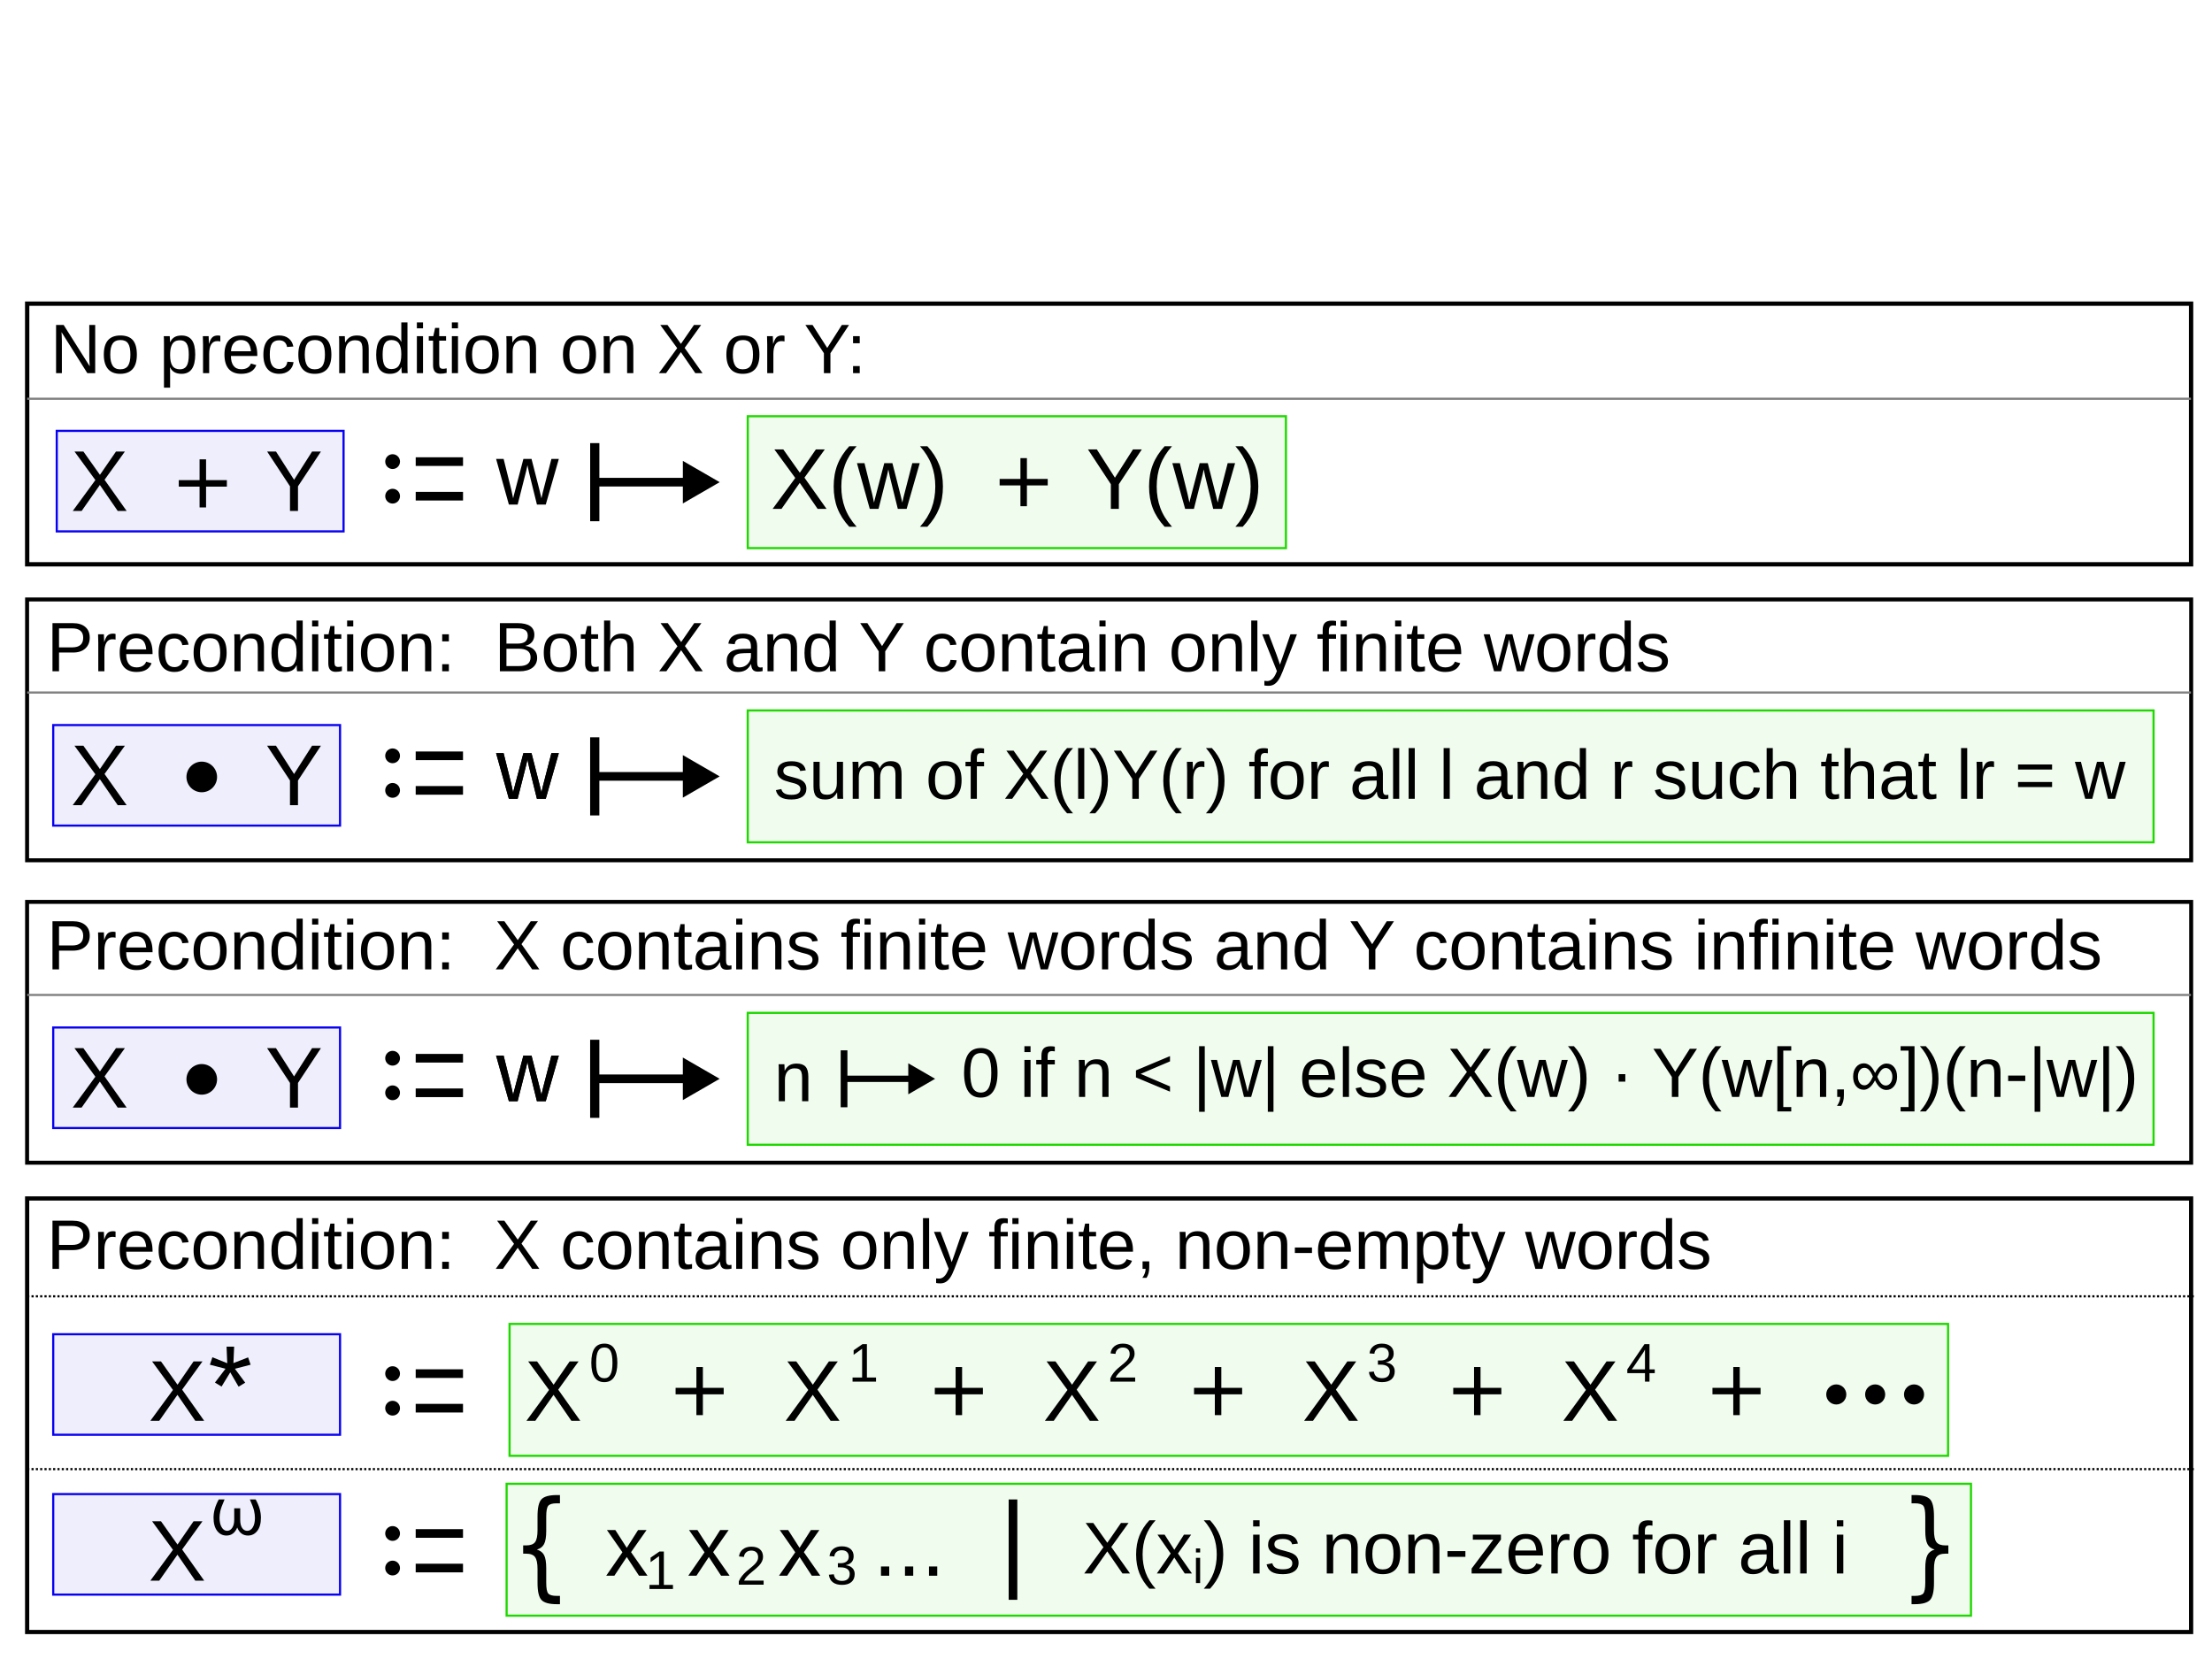
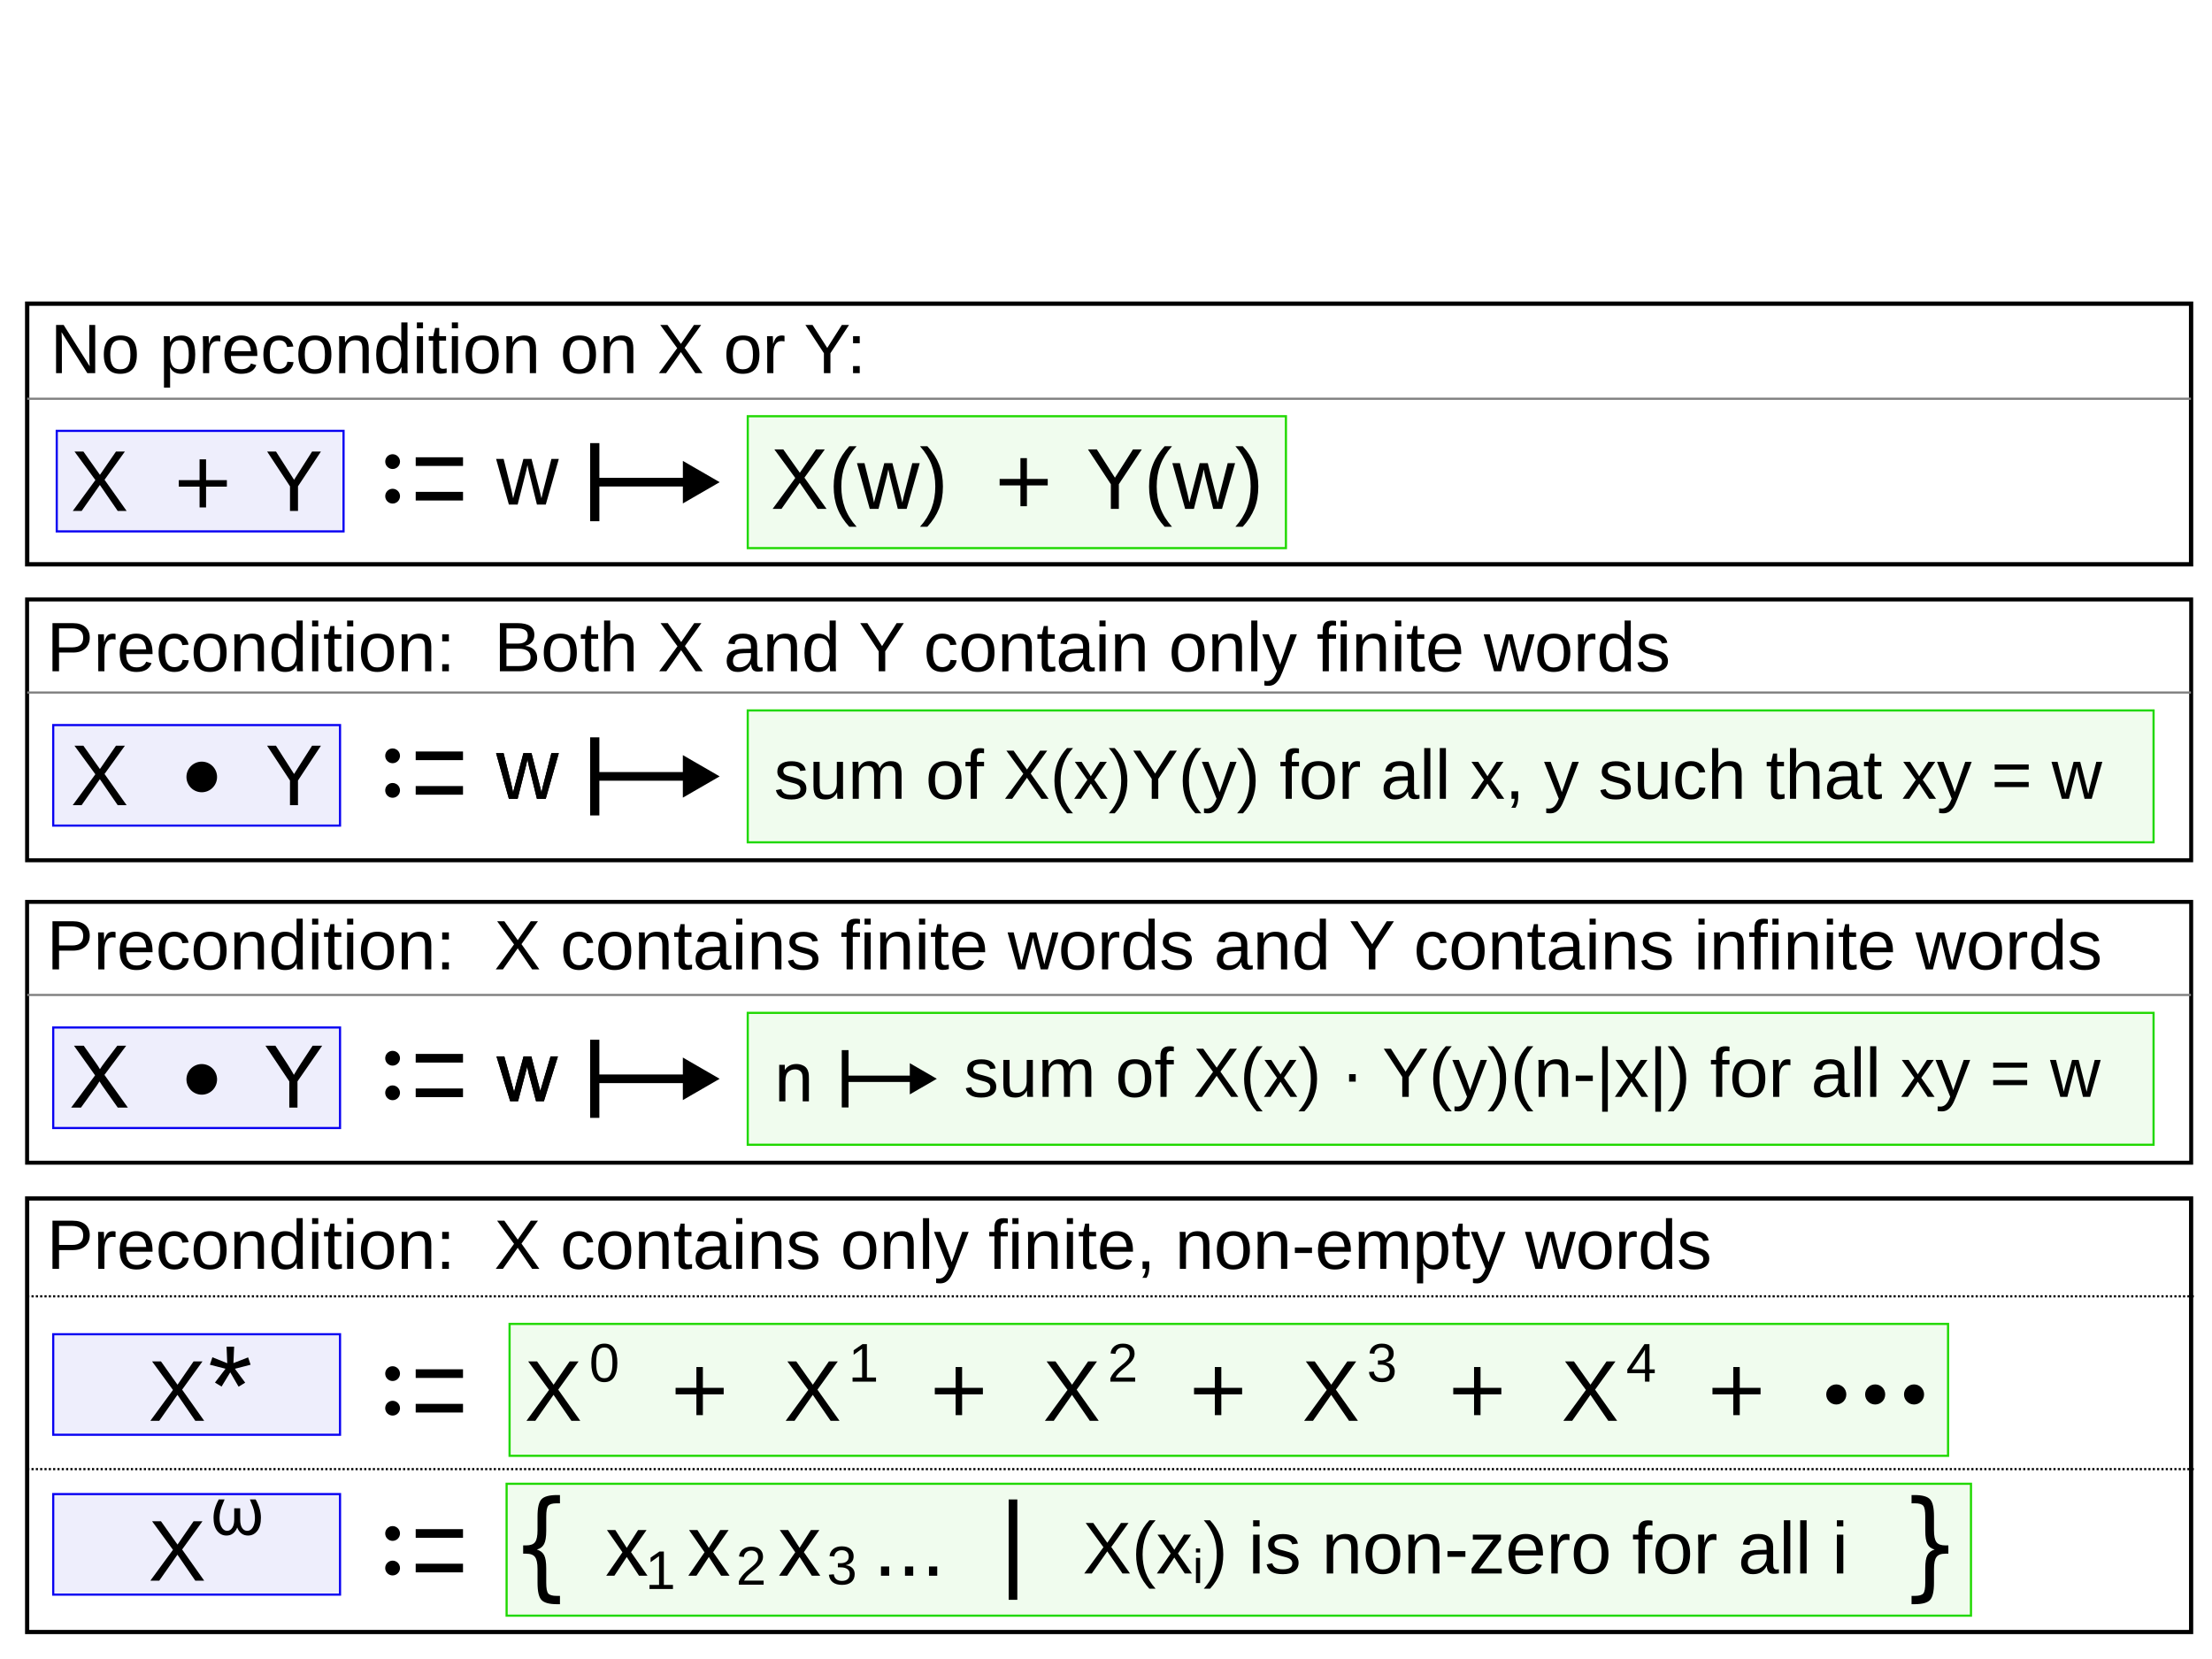
<svg xmlns="http://www.w3.org/2000/svg" height="768" width="1024" id="svg2" version="1.1">
  <defs id="defs26765">
    <marker orient="auto" refY="0" refX="0" id="StopL" style="overflow:visible">
      <path id="path6008" d="M 0,5.65 0,-5.65" style="fill:none;stroke:#000000;stroke-width:1pt" transform="scale(0.8,0.8)" />
    </marker>
    <marker orient="auto" refY="0" refX="0" id="TriangleOutM" style="overflow:visible">
      <path id="path5984" d="m 5.77,0 -8.65,5 0,-10 8.65,5 z" style="fill-rule:evenodd;stroke:#000000;stroke-width:1pt;marker-start:none" transform="scale(0.4,0.4)" />
    </marker>
  </defs>
  <text xml:space="preserve" style="font-size:32.4px;font-style:normal;font-variant:normal;font-weight:normal;font-stretch:normal;text-align:start;line-height:125%;letter-spacing:0px;word-spacing:0px;writing-mode:lr-tb;text-anchor:start;fill:#000000;fill-opacity:1;stroke:none;font-family:Arial;-inkscape-font-specification:Arial" x="23.302" y="172.741" id="diverging_rational_operations_precondition_1">
    <tspan x="23.302" y="172.741" id="tspan6204">No precondition on X or Y:</tspan>
  </text>
  <g id="diverging_rational_operations_definition_4">
    <rect style="fill:#1fd800;fill-opacity:0.067;stroke:#1fd800;stroke-opacity:1" id="rect4704" width="665.923" height="61.056" x="235.894" y="612.881" />
    <rect y="617.656" x="24.638" height="46.538" width="132.77" id="rect4698" style="fill:#0001d8;fill-opacity:0.067;stroke:#0800f2;stroke-opacity:1" />
    <path transform="translate(-66,310)" d="m 251.169,325.889 a 3.422,3.422 0 1 1 -6.844,0 3.422,3.422 0 1 1 6.844,0 z" id="path4456" style="fill:#000000;fill-opacity:1;stroke:none" />
    <path style="fill:#000000;fill-opacity:1;stroke:none" id="path4458" d="m 251.169,325.889 a 3.422,3.422 0 1 1 -6.844,0 3.422,3.422 0 1 1 6.844,0 z" transform="translate(-66,326)" />
    <g id="g4460" transform="translate(6,344)">
      <path style="fill:none;stroke:#000000;stroke-width:4;stroke-linecap:butt;stroke-linejoin:miter;stroke-miterlimit:4;stroke-opacity:1;stroke-dasharray:none" d="m 186.438,291.889 21.9,0" id="path4462" />
      <path id="path4464" d="m 186.438,307.889 21.9,0" style="fill:none;stroke:#000000;stroke-width:4;stroke-linecap:butt;stroke-linejoin:miter;stroke-miterlimit:4;stroke-opacity:1;stroke-dasharray:none" />
    </g>
    <text id="text4452" y="657.746" x="68.693" style="font-size:40px;font-style:normal;font-variant:normal;font-weight:normal;font-stretch:normal;text-align:start;line-height:125%;letter-spacing:0px;word-spacing:0px;writing-mode:lr-tb;text-anchor:start;fill:#000000;fill-opacity:1;stroke:none;font-family:Arial;-inkscape-font-specification:Arial" xml:space="preserve">
      <tspan y="657.746" x="68.693" id="tspan4454">X</tspan>
    </text>
    <text id="text4546" y="659.686" x="96.325" style="font-size:52.708px;font-style:normal;font-variant:normal;font-weight:normal;font-stretch:normal;text-align:start;line-height:125%;letter-spacing:0px;word-spacing:0px;writing-mode:lr-tb;text-anchor:start;fill:#000000;fill-opacity:1;stroke:none;font-family:Arial;-inkscape-font-specification:Arial" xml:space="preserve">
      <tspan y="659.686" x="96.325" id="tspan4548">*</tspan>
    </text>
    <text xml:space="preserve" style="font-size:40px;font-style:normal;font-variant:normal;font-weight:normal;font-stretch:normal;text-align:start;line-height:125%;letter-spacing:0px;word-spacing:0px;writing-mode:lr-tb;text-anchor:start;fill:#000000;fill-opacity:1;stroke:none;font-family:Arial;-inkscape-font-specification:Arial" x="242.797" y="657.746" id="text4560">
      <tspan id="tspan4562" x="242.797" y="657.746">X</tspan>
    </text>
    <text xml:space="preserve" style="font-size:25.21px;font-style:normal;font-variant:normal;font-weight:normal;font-stretch:normal;text-align:start;line-height:125%;letter-spacing:0px;word-spacing:0px;writing-mode:lr-tb;text-anchor:start;fill:#000000;fill-opacity:1;stroke:none;font-family:Arial;-inkscape-font-specification:Arial" x="272.752" y="639.596" id="text4580">
      <tspan id="tspan4582" x="272.752" y="639.596">0</tspan>
    </text>
    <text id="text4584" y="657.746" x="362.797" style="font-size:40px;font-style:normal;font-variant:normal;font-weight:normal;font-stretch:normal;text-align:start;line-height:125%;letter-spacing:0px;word-spacing:0px;writing-mode:lr-tb;text-anchor:start;fill:#000000;fill-opacity:1;stroke:none;font-family:Arial;-inkscape-font-specification:Arial" xml:space="preserve">
      <tspan y="657.746" x="362.797" id="tspan4586">X</tspan>
    </text>
    <text id="text4588" y="639.596" x="392.752" style="font-size:25.21px;font-style:normal;font-variant:normal;font-weight:normal;font-stretch:normal;text-align:start;line-height:125%;letter-spacing:0px;word-spacing:0px;writing-mode:lr-tb;text-anchor:start;fill:#000000;fill-opacity:1;stroke:none;font-family:Arial;-inkscape-font-specification:Arial" xml:space="preserve">
      <tspan y="639.596" x="392.752" id="tspan4590">1</tspan>
    </text>
    <text xml:space="preserve" style="font-size:40px;font-style:normal;font-variant:normal;font-weight:normal;font-stretch:normal;text-align:start;line-height:125%;letter-spacing:0px;word-spacing:0px;writing-mode:lr-tb;text-anchor:start;fill:#000000;fill-opacity:1;stroke:none;font-family:Arial;-inkscape-font-specification:Arial" x="482.797" y="657.746" id="text4592">
      <tspan id="tspan4594" x="482.797" y="657.746">X</tspan>
    </text>
    <text xml:space="preserve" style="font-size:25.21px;font-style:normal;font-variant:normal;font-weight:normal;font-stretch:normal;text-align:start;line-height:125%;letter-spacing:0px;word-spacing:0px;writing-mode:lr-tb;text-anchor:start;fill:#000000;fill-opacity:1;stroke:none;font-family:Arial;-inkscape-font-specification:Arial" x="512.752" y="639.596" id="text4596">
      <tspan id="tspan4598" x="512.752" y="639.596">2</tspan>
    </text>
    <text id="text4600" y="657.746" x="602.797" style="font-size:40px;font-style:normal;font-variant:normal;font-weight:normal;font-stretch:normal;text-align:start;line-height:125%;letter-spacing:0px;word-spacing:0px;writing-mode:lr-tb;text-anchor:start;fill:#000000;fill-opacity:1;stroke:none;font-family:Arial;-inkscape-font-specification:Arial" xml:space="preserve">
      <tspan y="657.746" x="602.797" id="tspan4602">X</tspan>
    </text>
    <text id="text4604" y="639.596" x="632.752" style="font-size:25.21px;font-style:normal;font-variant:normal;font-weight:normal;font-stretch:normal;text-align:start;line-height:125%;letter-spacing:0px;word-spacing:0px;writing-mode:lr-tb;text-anchor:start;fill:#000000;fill-opacity:1;stroke:none;font-family:Arial;-inkscape-font-specification:Arial" xml:space="preserve">
      <tspan y="639.596" x="632.752" id="tspan4606">3</tspan>
    </text>
    <text xml:space="preserve" style="font-size:40px;font-style:normal;font-variant:normal;font-weight:normal;font-stretch:normal;text-align:start;line-height:125%;letter-spacing:0px;word-spacing:0px;writing-mode:lr-tb;text-anchor:start;fill:#000000;fill-opacity:1;stroke:none;font-family:Arial;-inkscape-font-specification:Arial" x="722.797" y="657.746" id="text4608">
      <tspan id="tspan4610" x="722.797" y="657.746">X</tspan>
    </text>
    <text xml:space="preserve" style="font-size:25.21px;font-style:normal;font-variant:normal;font-weight:normal;font-stretch:normal;text-align:start;line-height:125%;letter-spacing:0px;word-spacing:0px;writing-mode:lr-tb;text-anchor:start;fill:#000000;fill-opacity:1;stroke:none;font-family:Arial;-inkscape-font-specification:Arial" x="752.752" y="639.596" id="text4612">
      <tspan id="tspan4614" x="752.752" y="639.596">4</tspan>
    </text>
    <g id="g4616" transform="translate(230,342)">
      <path id="path4618" d="m 93.883,311.168 0,-20.325 0,22.261" style="fill:none;stroke:#000000;stroke-width:3;stroke-linecap:butt;stroke-linejoin:miter;stroke-miterlimit:4;stroke-opacity:1;stroke-dasharray:none" />
      <path style="fill:none;stroke:#000000;stroke-width:3;stroke-linecap:butt;stroke-linejoin:miter;stroke-miterlimit:4;stroke-opacity:1;stroke-dasharray:none" d="m 84.688,301.974 20.325,0 -22.261,0" id="path4620" />
    </g>
    <g transform="translate(350,342)" id="g4622">
      <path style="fill:none;stroke:#000000;stroke-width:3;stroke-linecap:butt;stroke-linejoin:miter;stroke-miterlimit:4;stroke-opacity:1;stroke-dasharray:none" d="m 93.883,311.168 0,-20.325 0,22.261" id="path4624" />
      <path id="path4626" d="m 84.688,301.974 20.325,0 -22.261,0" style="fill:none;stroke:#000000;stroke-width:3;stroke-linecap:butt;stroke-linejoin:miter;stroke-miterlimit:4;stroke-opacity:1;stroke-dasharray:none" />
    </g>
    <g id="g4628" transform="translate(470,342)">
      <path id="path4630" d="m 93.883,311.168 0,-20.325 0,22.261" style="fill:none;stroke:#000000;stroke-width:3;stroke-linecap:butt;stroke-linejoin:miter;stroke-miterlimit:4;stroke-opacity:1;stroke-dasharray:none" />
      <path style="fill:none;stroke:#000000;stroke-width:3;stroke-linecap:butt;stroke-linejoin:miter;stroke-miterlimit:4;stroke-opacity:1;stroke-dasharray:none" d="m 84.688,301.974 20.325,0 -22.261,0" id="path4632" />
    </g>
    <g transform="translate(590,342)" id="g4634">
      <path style="fill:none;stroke:#000000;stroke-width:3;stroke-linecap:butt;stroke-linejoin:miter;stroke-miterlimit:4;stroke-opacity:1;stroke-dasharray:none" d="m 93.883,311.168 0,-20.325 0,22.261" id="path4636" />
      <path id="path4638" d="m 84.688,301.974 20.325,0 -22.261,0" style="fill:none;stroke:#000000;stroke-width:3;stroke-linecap:butt;stroke-linejoin:miter;stroke-miterlimit:4;stroke-opacity:1;stroke-dasharray:none" />
    </g>
    <g id="g4658" transform="translate(710,342)">
      <path id="path4660" d="m 93.883,311.168 0,-20.325 0,22.261" style="fill:none;stroke:#000000;stroke-width:3;stroke-linecap:butt;stroke-linejoin:miter;stroke-miterlimit:4;stroke-opacity:1;stroke-dasharray:none" />
      <path style="fill:none;stroke:#000000;stroke-width:3;stroke-linecap:butt;stroke-linejoin:miter;stroke-miterlimit:4;stroke-opacity:1;stroke-dasharray:none" d="m 84.688,301.974 20.325,0 -22.261,0" id="path4662" />
    </g>
    <path transform="matrix(0.8732691,0,0,0.8732691,768.5057,242.3681)" d="m 98.722,461.671 a 5.323,5.323 0 1 1 -10.647,0 5.323,5.323 0 1 1 10.647,0 z" id="path4664" style="fill:#000000;fill-opacity:1;stroke:none" />
    <path style="fill:#000000;fill-opacity:1;stroke:none" id="path4666" d="m 98.722,461.671 a 5.323,5.323 0 1 1 -10.647,0 5.323,5.323 0 1 1 10.647,0 z" transform="matrix(0.8732691,0,0,0.8732691,786.5057,242.3681)" />
    <path transform="matrix(0.8732691,0,0,0.8732691,804.5057,242.3681)" d="m 98.722,461.671 a 5.323,5.323 0 1 1 -10.647,0 5.323,5.323 0 1 1 10.647,0 z" id="path4668" style="fill:#000000;fill-opacity:1;stroke:none" />
  </g>
  <flowRoot xml:space="preserve" id="flowRoot5311" style="fill:black;stroke:none;stroke-opacity:1;stroke-width:1px;stroke-linejoin:miter;stroke-linecap:butt;fill-opacity:1;font-family:Arial;font-style:normal;font-weight:normal;font-size:40px;line-height:125%;letter-spacing:0px;word-spacing:0px;-inkscape-font-specification:Arial;font-stretch:normal;font-variant:normal;text-anchor:start;text-align:start;writing-mode:lr">
    <flowRegion id="flowRegion5313">
      <rect id="rect5315" width="1270.215" height="84.864" x="-125.926" y="570.898" />
    </flowRegion>
    <flowPara id="flowPara5317" />
  </flowRoot>
  <text id="diverging_rational_operations_precondition_2" y="310.759" x="21.638" style="font-size:32.4px;font-style:normal;font-variant:normal;font-weight:normal;font-stretch:normal;text-align:start;line-height:125%;letter-spacing:0px;word-spacing:0px;writing-mode:lr-tb;text-anchor:start;fill:#000000;fill-opacity:1;stroke:none;font-family:Arial;-inkscape-font-specification:Arial" xml:space="preserve">
    <tspan y="310.759" x="21.638" id="tspan15912">Precondition:  Both X and Y contain only finite words</tspan>
  </text>
  <g id="diverging_rational_operations_definition_1">
    <rect style="fill:#1fd800;fill-opacity:0.067;stroke:#1fd800;stroke-opacity:1" id="rect4700" width="249.132" height="61.056" x="346.163" y="192.683" />
    <rect y="199.458" x="26.27" height="46.538" width="132.77" id="rect4694" style="fill:#0001d8;fill-opacity:0.067;stroke:#0800f2;stroke-opacity:1" />
    <text id="text3062" y="236.535" x="32.779" style="font-size:40px;font-style:normal;font-variant:normal;font-weight:normal;font-stretch:normal;text-align:start;line-height:125%;letter-spacing:0px;word-spacing:0px;writing-mode:lr-tb;text-anchor:start;fill:#000000;fill-opacity:1;stroke:none;font-family:Arial;-inkscape-font-specification:Arial" xml:space="preserve">
      <tspan y="236.535" x="32.779" id="tspan3064">X</tspan>
    </text>
    <path transform="translate(-65.99114,-112.1978)" d="m 251.169,325.889 a 3.422,3.422 0 1 1 -6.844,0 3.422,3.422 0 1 1 6.844,0 z" id="path3066" style="fill:#000000;fill-opacity:1;stroke:none" />
    <path style="fill:#000000;fill-opacity:1;stroke:none" id="path3074" d="m 251.169,325.889 a 3.422,3.422 0 1 1 -6.844,0 3.422,3.422 0 1 1 6.844,0 z" transform="translate(-65.99114,-96.19784)" />
    <g transform="translate(6.00886,-78.19784)" id="g4358">
      <path style="fill:none;stroke:#000000;stroke-width:4;stroke-linecap:butt;stroke-linejoin:miter;stroke-miterlimit:4;stroke-opacity:1;stroke-dasharray:none" d="m 186.438,291.889 21.9,0" id="path3070" />
      <path id="path3076" d="m 186.438,307.889 21.9,0" style="fill:none;stroke:#000000;stroke-width:4;stroke-linecap:butt;stroke-linejoin:miter;stroke-miterlimit:4;stroke-opacity:1;stroke-dasharray:none" />
    </g>
    <text xml:space="preserve" style="font-size:40px;font-style:normal;font-variant:normal;font-weight:normal;font-stretch:normal;text-align:start;line-height:125%;letter-spacing:0px;word-spacing:0px;writing-mode:lr-tb;text-anchor:start;fill:#000000;fill-opacity:1;stroke:none;font-family:Arial;-inkscape-font-specification:Arial" x="122.779" y="236.535" id="text4277">
      <tspan id="tspan4279" x="122.779" y="236.535">Y</tspan>
    </text>
    <g transform="translate(0.00886,-78.19784)" id="g4340">
      <path style="fill:none;stroke:#000000;stroke-width:3;stroke-linecap:butt;stroke-linejoin:miter;stroke-miterlimit:4;stroke-opacity:1;stroke-dasharray:none" d="m 93.883,311.168 0,-20.325 0,22.261" id="path4281" />
      <path id="path4283" d="m 84.688,301.974 20.325,0 -22.261,0" style="fill:none;stroke:#000000;stroke-width:3;stroke-linecap:butt;stroke-linejoin:miter;stroke-miterlimit:4;stroke-opacity:1;stroke-dasharray:none" />
    </g>
    <text xml:space="preserve" style="font-size:40px;font-style:normal;font-variant:normal;font-weight:normal;font-stretch:normal;text-align:start;line-height:125%;letter-spacing:0px;word-spacing:0px;writing-mode:lr-tb;text-anchor:start;fill:#000000;fill-opacity:1;stroke:none;font-family:Arial;-inkscape-font-specification:Arial" x="356.779" y="235.563" id="text5307">
      <tspan id="tspan5309" x="356.779" y="235.563">X(w)</tspan>
    </text>
    <text id="text5311" y="235.563" x="502.779" style="font-size:40px;font-style:normal;font-variant:normal;font-weight:normal;font-stretch:normal;text-align:start;line-height:125%;letter-spacing:0px;word-spacing:0px;writing-mode:lr-tb;text-anchor:start;fill:#000000;fill-opacity:1;stroke:none;font-family:Arial;-inkscape-font-specification:Arial" xml:space="preserve">
      <tspan y="235.563" x="502.779" id="tspan5313">Y(w)</tspan>
    </text>
    <g id="g5315" transform="translate(380.0089,-78.76218)">
      <path id="path5317" d="m 93.883,311.168 0,-20.325 0,22.261" style="fill:none;stroke:#000000;stroke-width:3;stroke-linecap:butt;stroke-linejoin:miter;stroke-miterlimit:4;stroke-opacity:1;stroke-dasharray:none" />
      <path style="fill:none;stroke:#000000;stroke-width:3;stroke-linecap:butt;stroke-linejoin:miter;stroke-miterlimit:4;stroke-opacity:1;stroke-dasharray:none" d="m 84.688,301.974 20.325,0 -22.261,0" id="path5319" />
    </g>
    <text id="text5321" y="233.582" x="229.718" style="font-size:40px;font-style:normal;font-variant:normal;font-weight:normal;font-stretch:normal;text-align:start;line-height:125%;letter-spacing:0px;word-spacing:0px;writing-mode:lr-tb;text-anchor:start;fill:#000000;fill-opacity:1;stroke:none;font-family:Arial;-inkscape-font-specification:Arial" xml:space="preserve">
      <tspan y="233.582" x="229.718" id="tspan5323">w</tspan>
    </text>
    <path id="path5325" d="m 275.336,223.211 46.457,0" style="fill:none;stroke:#000000;stroke-width:4;stroke-linecap:butt;stroke-linejoin:miter;stroke-miterlimit:4;stroke-opacity:1;stroke-dasharray:none;marker-start:url(#StopL);marker-end:url(#TriangleOutM)" />
  </g>
  <g id="diverging_rational_operations_definition_2">
    <rect style="fill:#0001d8;fill-opacity:0.067;stroke:#0800f2;stroke-opacity:1" id="rect4696" width="132.77" height="46.538" x="24.638" y="335.656" />
    <text xml:space="preserve" style="font-size:40px;font-style:normal;font-variant:normal;font-weight:normal;font-stretch:normal;text-align:start;line-height:125%;letter-spacing:0px;word-spacing:0px;writing-mode:lr-tb;text-anchor:start;fill:#000000;fill-opacity:1;stroke:none;font-family:Arial;-inkscape-font-specification:Arial" x="32.77" y="372.732" id="text4376">
      <tspan id="tspan4378" x="32.77" y="372.732">X</tspan>
    </text>
    <path style="fill:#000000;fill-opacity:1;stroke:none" id="path4380" d="m 251.169,325.889 c 0,1.89 -1.532,3.422 -3.422,3.422 -1.89,0 -3.422,-1.532 -3.422,-3.422 0,-1.89 1.532,-3.422 3.422,-3.422 1.89,0 3.422,1.532 3.422,3.422 z" transform="translate(-66,24)" />
    <path transform="translate(-66,40)" d="m 251.169,325.889 c 0,1.89 -1.532,3.422 -3.422,3.422 -1.89,0 -3.422,-1.532 -3.422,-3.422 0,-1.89 1.532,-3.422 3.422,-3.422 1.89,0 3.422,1.532 3.422,3.422 z" id="path4382" style="fill:#000000;fill-opacity:1;stroke:none" />
    <g transform="translate(6,58)" id="g4384">
      <path id="path4386" d="m 186.438,291.889 21.9,0" style="fill:none;stroke:#000000;stroke-width:4;stroke-linecap:butt;stroke-linejoin:miter;stroke-miterlimit:4;stroke-opacity:1;stroke-dasharray:none" />
      <path style="fill:none;stroke:#000000;stroke-width:4;stroke-linecap:butt;stroke-linejoin:miter;stroke-miterlimit:4;stroke-opacity:1;stroke-dasharray:none" d="m 186.438,307.889 21.9,0" id="path4388" />
    </g>
    <text id="text4404" y="372.732" x="122.77" style="font-size:40px;font-style:normal;font-variant:normal;font-weight:normal;font-stretch:normal;text-align:start;line-height:125%;letter-spacing:0px;word-spacing:0px;writing-mode:lr-tb;text-anchor:start;fill:#000000;fill-opacity:1;stroke:none;font-family:Arial;-inkscape-font-specification:Arial" xml:space="preserve">
      <tspan y="372.732" x="122.77" id="tspan4406">Y</tspan>
    </text>
    <path transform="matrix(1.331,0,0,1.331,-30.91502,-254.8131)" d="m 98.722,461.671 c 0,2.94 -2.383,5.323 -5.323,5.323 -2.94,0 -5.323,-2.383 -5.323,-5.323 0,-2.94 2.383,-5.323 5.323,-5.323 2.94,0 5.323,2.383 5.323,5.323 z" id="path4528" style="fill:#000000;fill-opacity:1;stroke:none" />
    <rect y="328.881" x="346.154" height="61.056" width="650.796" id="rect7843" style="fill:#1fd800;fill-opacity:0.067;stroke:#1fd800;stroke-opacity:1" />
    <text id="text7845" y="369.794" x="358.273" style="font-size:32.4px;font-style:normal;font-variant:normal;font-weight:normal;font-stretch:normal;text-align:start;line-height:125%;letter-spacing:0px;word-spacing:0px;writing-mode:lr-tb;text-anchor:start;fill:#000000;fill-opacity:1;stroke:none;font-family:Arial;-inkscape-font-specification:Arial" xml:space="preserve">
-       <tspan id="tspan7865" y="369.794" x="358.273">sum of X(l)Y(r) for all l and r such that lr = w</tspan>
+       <tspan id="tspan7865" y="369.794" x="358.273">sum of X(x)Y(y) for all x, y such that xy = w</tspan>
    </text>
    <text xml:space="preserve" style="font-size:40px;font-style:normal;font-variant:normal;font-weight:normal;font-stretch:normal;text-align:start;line-height:125%;letter-spacing:0px;word-spacing:0px;writing-mode:lr-tb;text-anchor:start;fill:#000000;fill-opacity:1;stroke:none;font-family:Arial;-inkscape-font-specification:Arial" x="229.709" y="369.78" id="text7859">
      <tspan id="tspan7861" x="229.709" y="369.78">w</tspan>
    </text>
    <path style="fill:none;stroke:#000000;stroke-width:4;stroke-linecap:butt;stroke-linejoin:miter;stroke-miterlimit:4;stroke-opacity:1;stroke-dasharray:none;marker-start:url(#StopL);marker-end:url(#TriangleOutM)" d="m 275.327,359.409 46.457,0" id="path7863" />
    <text id="text7869" y="369.78" x="229.709" style="font-size:40px;font-style:normal;font-variant:normal;font-weight:normal;font-stretch:normal;text-align:start;line-height:125%;letter-spacing:0px;word-spacing:0px;writing-mode:lr-tb;text-anchor:start;fill:#000000;fill-opacity:1;stroke:none;font-family:Arial;-inkscape-font-specification:Arial" xml:space="preserve">
      <tspan y="369.78" x="229.709" id="tspan7871">w</tspan>
    </text>
  </g>
  <text xml:space="preserve" style="font-size:32.4px;font-style:normal;font-variant:normal;font-weight:normal;font-stretch:normal;text-align:start;line-height:125%;letter-spacing:0px;word-spacing:0px;writing-mode:lr-tb;text-anchor:start;fill:#000000;fill-opacity:1;stroke:none;font-family:Arial;-inkscape-font-specification:Arial" x="21.638" y="587.39" id="diverging_rational_operations_precondition_4">
    <tspan id="tspan11331" x="21.638" y="587.39">Precondition:  X contains only finite, non-empty words</tspan>
  </text>
  <g id="diverging_rational_operations_box_2">
    <rect style="fill:none;stroke:#000000;stroke-width:1.834;stroke-miterlimit:4;stroke-opacity:1;stroke-dasharray:none" id="rect4414" width="1001.822" height="120.742" x="12.541" y="277.507" />
    <path style="fill:none;stroke:#808080;stroke-width:1;stroke-linecap:butt;stroke-linejoin:miter;stroke-miterlimit:4;stroke-opacity:1;stroke-dasharray:none;stroke-dashoffset:0" d="M 12.582,320.591 1014.257,320.591" id="path11354" />
  </g>
  <g id="diverging_rational_operations_box_1">
    <rect y="140.574" x="12.582" height="120.659" width="1001.739" id="rect4285" style="fill:none;stroke:#000000;stroke-width:2;stroke-miterlimit:4;stroke-opacity:1;stroke-dasharray:none" />
    <path id="path12148" d="M 12.582,184.591 1014.257,184.591" style="fill:none;stroke:#808080;stroke-width:1;stroke-linecap:butt;stroke-linejoin:miter;stroke-miterlimit:4;stroke-opacity:1;stroke-dasharray:none;stroke-dashoffset:0" />
  </g>
  <text xml:space="preserve" style="font-size:32.4px;font-style:normal;font-variant:normal;font-weight:normal;font-stretch:normal;text-align:start;line-height:125%;letter-spacing:0px;word-spacing:0px;writing-mode:lr-tb;text-anchor:start;fill:#000000;fill-opacity:1;stroke:none;font-family:Arial;-inkscape-font-specification:Arial" x="21.638" y="448.759" id="diverging_rational_operations_precondition_3">
    <tspan id="tspan12200" x="21.638" y="448.759">Precondition:  X contains finite words and Y contains infinite words</tspan>
  </text>
  <g id="diverging_rational_operations_box_3">
    <rect y="417.507" x="12.541" height="120.742" width="1001.822" id="rect12196" style="fill:none;stroke:#000000;stroke-width:1.834;stroke-miterlimit:4;stroke-opacity:1;stroke-dasharray:none" />
    <path id="path12240" d="M 12.582,460.591 1014.257,460.591" style="fill:none;stroke:#808080;stroke-width:1;stroke-linecap:butt;stroke-linejoin:miter;stroke-miterlimit:4;stroke-opacity:1;stroke-dasharray:none;stroke-dashoffset:0" />
-   </g>
-   <g id="diverging_rational_operations_definition_3">
-     <rect y="475.656" x="24.638" height="46.538" width="132.77" id="rect12202" style="fill:#0001d8;fill-opacity:0.067;stroke:#0800f2;stroke-opacity:1" />
-     <text id="text12204" y="512.732" x="32.77" style="font-size:40px;font-style:normal;font-variant:normal;font-weight:normal;font-stretch:normal;text-align:start;line-height:125%;letter-spacing:0px;word-spacing:0px;writing-mode:lr-tb;text-anchor:start;fill:#000000;fill-opacity:1;stroke:none;font-family:Arial;-inkscape-font-specification:Arial" xml:space="preserve">
-       <tspan y="512.732" x="32.77" id="tspan12206">X</tspan>
-     </text>
-     <path transform="translate(-66,164)" d="m 251.169,325.889 c 0,1.89 -1.532,3.422 -3.422,3.422 -1.89,0 -3.422,-1.532 -3.422,-3.422 0,-1.89 1.532,-3.422 3.422,-3.422 1.89,0 3.422,1.532 3.422,3.422 z" id="path12208" style="fill:#000000;fill-opacity:1;stroke:none" />
-     <path style="fill:#000000;fill-opacity:1;stroke:none" id="path12210" d="m 251.169,325.889 c 0,1.89 -1.532,3.422 -3.422,3.422 -1.89,0 -3.422,-1.532 -3.422,-3.422 0,-1.89 1.532,-3.422 3.422,-3.422 1.89,0 3.422,1.532 3.422,3.422 z" transform="translate(-66,180)" />
-     <g id="g12212" transform="translate(6,198)">
-       <path style="fill:none;stroke:#000000;stroke-width:4;stroke-linecap:butt;stroke-linejoin:miter;stroke-miterlimit:4;stroke-opacity:1;stroke-dasharray:none" d="m 186.438,291.889 21.9,0" id="path12214" />
-       <path id="path12216" d="m 186.438,307.889 21.9,0" style="fill:none;stroke:#000000;stroke-width:4;stroke-linecap:butt;stroke-linejoin:miter;stroke-miterlimit:4;stroke-opacity:1;stroke-dasharray:none" />
-     </g>
-     <text xml:space="preserve" style="font-size:40px;font-style:normal;font-variant:normal;font-weight:normal;font-stretch:normal;text-align:start;line-height:125%;letter-spacing:0px;word-spacing:0px;writing-mode:lr-tb;text-anchor:start;fill:#000000;fill-opacity:1;stroke:none;font-family:Arial;-inkscape-font-specification:Arial" x="122.77" y="512.732" id="text12218">
-       <tspan id="tspan12220" x="122.77" y="512.732">Y</tspan>
-     </text>
-     <path style="fill:#000000;fill-opacity:1;stroke:none" id="path12222" d="m 98.722,461.671 c 0,2.94 -2.383,5.323 -5.323,5.323 -2.94,0 -5.323,-2.383 -5.323,-5.323 0,-2.94 2.383,-5.323 5.323,-5.323 2.94,0 5.323,2.383 5.323,5.323 z" transform="matrix(1.331,0,0,1.331,-30.91502,-114.8131)" />
-     <rect style="fill:#1fd800;fill-opacity:0.067;stroke:#1fd800;stroke-opacity:1" id="rect12224" width="650.796" height="61.056" x="346.154" y="468.881" />
-     <text xml:space="preserve" style="font-size:32.4px;font-style:normal;font-variant:normal;font-weight:normal;font-stretch:normal;text-align:start;line-height:125%;letter-spacing:0px;word-spacing:0px;writing-mode:lr-tb;text-anchor:start;fill:#000000;fill-opacity:1;stroke:none;font-family:Arial;-inkscape-font-specification:Arial" x="358.273" y="509.794" id="text12226">
-       <tspan x="358.273" y="509.794" id="tspan12228">n</tspan>
-     </text>
-     <text id="text12230" y="509.78" x="229.709" style="font-size:40px;font-style:normal;font-variant:normal;font-weight:normal;font-stretch:normal;text-align:start;line-height:125%;letter-spacing:0px;word-spacing:0px;writing-mode:lr-tb;text-anchor:start;fill:#000000;fill-opacity:1;stroke:none;font-family:Arial;-inkscape-font-specification:Arial" xml:space="preserve">
-       <tspan y="509.78" x="229.709" id="tspan12232">w</tspan>
-     </text>
-     <path id="path12234" d="m 275.327,499.409 46.457,0" style="fill:none;stroke:#000000;stroke-width:4;stroke-linecap:butt;stroke-linejoin:miter;stroke-miterlimit:4;stroke-opacity:1;stroke-dasharray:none;marker-start:url(#StopL);marker-end:url(#TriangleOutM)" />
-     <text xml:space="preserve" style="font-size:40px;font-style:normal;font-variant:normal;font-weight:normal;font-stretch:normal;text-align:start;line-height:125%;letter-spacing:0px;word-spacing:0px;writing-mode:lr-tb;text-anchor:start;fill:#000000;fill-opacity:1;stroke:none;font-family:Arial;-inkscape-font-specification:Arial" x="229.709" y="509.78" id="text12236">
-       <tspan id="tspan12238" x="229.709" y="509.78">w</tspan>
-     </text>
-     <path style="fill:none;stroke:#000000;stroke-width:2.916;stroke-linecap:butt;stroke-linejoin:miter;stroke-miterlimit:4;stroke-opacity:1;stroke-dasharray:none;marker-start:url(#StopL);marker-end:url(#TriangleOutM)" d="m 390.737,499.409 33.867,0" id="path12242" />
-     <text xml:space="preserve" style="font-size:32.4px;font-style:normal;font-variant:normal;font-weight:normal;font-stretch:normal;text-align:start;line-height:125%;letter-spacing:0px;word-spacing:0px;writing-mode:lr-tb;text-anchor:start;fill:#000000;fill-opacity:1;stroke:none;font-family:Arial;-inkscape-font-specification:Arial" x="445.037" y="507.794" id="text12289">
-       <tspan x="445.037" y="507.794" id="tspan12291">0 if n &lt; |w| else X(w) · Y(w[n,∞])(n-|w|)</tspan>
-     </text>
  </g>
  <g id="diverging_rational_operations_box_4">
    <path id="path15941" d="m 12.582,680.102 1003.675,3.7e-4" style="fill:none;stroke:#000000;stroke-width:1;stroke-linecap:butt;stroke-linejoin:miter;stroke-miterlimit:4;stroke-opacity:1;stroke-dasharray:1, 1;stroke-dashoffset:0" />
    <rect y="554.804" x="12.567" height="200.701" width="1001.769" id="rect11333" style="fill:none;stroke:#000000;stroke-width:1.941;stroke-miterlimit:4;stroke-opacity:1;stroke-dasharray:none" />
    <path style="fill:none;stroke:#000000;stroke-width:1;stroke-linecap:butt;stroke-linejoin:miter;stroke-miterlimit:4;stroke-opacity:1;stroke-dasharray:1, 1;stroke-dashoffset:0" d="m 12.582,600.102 1003.675,3.7e-4" id="path12308" />
  </g>
  <g id="diverging_rational_operations_definition_5">
    <rect y="686.881" x="234.525" height="61.056" width="677.896" id="rect16050" style="fill:#1fd800;fill-opacity:0.067;stroke:#1fd800;stroke-opacity:1" />
    <rect style="fill:#0001d8;fill-opacity:0.067;stroke:#0800f2;stroke-opacity:1" id="rect15812" width="132.77" height="46.538" x="24.638" y="691.656" />
    <path style="fill:#000000;fill-opacity:1;stroke:none" id="path15814" d="m 251.169,325.889 a 3.422,3.422 0 1 1 -6.844,0 3.422,3.422 0 1 1 6.844,0 z" transform="translate(-66,384)" />
    <path transform="translate(-66,400)" d="m 251.169,325.889 a 3.422,3.422 0 1 1 -6.844,0 3.422,3.422 0 1 1 6.844,0 z" id="path15816" style="fill:#000000;fill-opacity:1;stroke:none" />
    <g transform="translate(6,418)" id="g15818">
      <path id="path15820" d="m 186.438,291.889 21.9,0" style="fill:none;stroke:#000000;stroke-width:4;stroke-linecap:butt;stroke-linejoin:miter;stroke-miterlimit:4;stroke-opacity:1;stroke-dasharray:none" />
      <path style="fill:none;stroke:#000000;stroke-width:4;stroke-linecap:butt;stroke-linejoin:miter;stroke-miterlimit:4;stroke-opacity:1;stroke-dasharray:none" d="m 186.438,307.889 21.9,0" id="path15822" />
    </g>
    <text xml:space="preserve" style="font-size:40px;font-style:normal;font-variant:normal;font-weight:normal;font-stretch:normal;text-align:start;line-height:125%;letter-spacing:0px;word-spacing:0px;writing-mode:lr-tb;text-anchor:start;fill:#000000;fill-opacity:1;stroke:none;font-family:Arial;-inkscape-font-specification:Arial" x="68.693" y="731.746" id="text15826">
      <tspan id="tspan15828" x="68.693" y="731.746">X</tspan>
    </text>
    <g style="font-size:12px;font-style:normal;font-weight:normal;fill:#000000;fill-opacity:1;stroke:#000000;stroke-width:1;stroke-linecap:square;stroke-linejoin:miter;stroke-miterlimit:10;stroke-opacity:1;stroke-dasharray:none;stroke-dashoffset:0;font-family:Dialog" id="g11685" transform="matrix(0.109419,0,0,0.109419,97.74906,668.2406)">
      <g id="g11687">
        <g id="g11689">
          <path id="path11691" d="m 188.297,236.672 q 22.219,39.656 22.219,77.203 0,36.281 -15.398,55.898 -15.398,19.617 -39.305,19.617 -31.5,0 -45.562,-33.75 -13.922,33.75 -45.422,33.75 -24.188,0 -39.445,-19.758 Q 10.125,349.875 10.125,313.875 q 0,-37.547 22.078,-77.203 l 24.469,0 q -14.906,34.453 -18.07,49.992 -3.164,15.539 -3.164,28.055 0,24.328 9,39.516 9,15.188 23.203,15.188 12.938,0 21.445,-12.586 8.508,-12.586 8.508,-34.102 l 0,-48.656 25.312,0 0,48.656 q 0,22.359 8.156,34.523 8.156,12.164 21.797,12.164 14.203,0 23.273,-14.625 9.07,-14.625 9.07,-40.078 0,-13.781 -3.516,-29.672 -3.516,-15.891 -17.859,-48.375 l 24.469,0 z" style="stroke:none" />
        </g>
      </g>
    </g>
    <path d="m 259.221,738.781 0,3.849 -1.378,0 c -3.575,0 -5.973,-0.659 -7.194,-1.978 -1.206,-1.319 -1.809,-3.947 -1.809,-7.886 l 0,-6.389 c 0,-2.691 -0.388,-4.553 -1.163,-5.587 -0.761,-1.034 -2.147,-1.55 -4.157,-1.55 l -1.335,0 0,-3.823 1.335,0 c 2.025,0 3.417,-0.508 4.178,-1.524 0.761,-1.016 1.141,-2.86 1.141,-5.534 l 0,-6.416 c 0,-3.939 0.603,-6.558 1.809,-7.859 1.22,-1.319 3.618,-1.978 7.194,-1.978 l 1.378,0 0,3.823 -1.508,0 c -2.01,0 -3.324,0.392 -3.941,1.176 -0.603,0.766 -0.905,2.415 -0.905,4.945 l 0,6.63 c 0,2.798 -0.33,4.83 -0.991,6.095 -0.646,1.265 -1.759,2.121 -3.338,2.566 1.594,0.481 2.714,1.354 3.36,2.62 0.646,1.265 0.969,3.288 0.969,6.068 l 0,6.63 c 0,2.548 0.302,4.206 0.905,4.972 0.617,0.766 1.931,1.149 3.941,1.149 l 1.508,0 z" id="path16040" style="font-size:12px;font-weight:normal;fill:#000000;fill-opacity:1;stroke:none;marker-end:none;font-family:Bitstream Vera Sans Mono" class="punch_line_bottom_set punch_line_non_focus" />
    <path d="m 884.915,738.781 0,3.849 1.378,0 c 3.575,0 5.973,-0.659 7.194,-1.978 1.206,-1.319 1.809,-3.947 1.809,-7.886 l 0,-6.389 c 0,-2.691 0.388,-4.553 1.163,-5.587 0.761,-1.034 2.147,-1.55 4.157,-1.55 l 1.335,0 0,-3.823 -1.335,0 c -2.025,0 -3.417,-0.508 -4.178,-1.524 -0.761,-1.016 -1.142,-2.86 -1.142,-5.534 l 0,-6.416 c 0,-3.939 -0.603,-6.558 -1.809,-7.859 -1.22,-1.319 -3.618,-1.978 -7.194,-1.978 l -1.378,0 0,3.823 1.508,0 c 2.01,0 3.324,0.392 3.941,1.176 0.603,0.766 0.905,2.415 0.905,4.945 l 0,6.63 c 0,2.798 0.33,4.83 0.991,6.095 0.646,1.265 1.759,2.121 3.338,2.566 -1.594,0.481 -2.714,1.354 -3.36,2.62 -0.646,1.265 -0.969,3.288 -0.969,6.068 l 0,6.63 c 0,2.548 -0.302,4.206 -0.905,4.972 -0.617,0.766 -1.931,1.15 -3.941,1.15 l -1.508,0 z" id="path16042" style="font-size:12px;font-weight:normal;fill:#000000;fill-opacity:1;stroke:none;marker-end:none;font-family:Bitstream Vera Sans Mono" class="punch_line_bottom_set punch_line_non_focus" />
    <path style="fill:none;stroke:#000000;stroke-width:4;stroke-linecap:butt;stroke-linejoin:miter;stroke-miterlimit:4;stroke-opacity:1;stroke-dasharray:none" d="m 468.945,694.14 0,46.457" id="path16048" />
    <text xml:space="preserve" style="font-size:25.21px;font-style:normal;font-variant:normal;font-weight:normal;font-stretch:normal;text-align:start;line-height:125%;letter-spacing:0px;word-spacing:0px;writing-mode:lr-tb;text-anchor:start;fill:#000000;fill-opacity:1;stroke:none;font-family:Arial;-inkscape-font-specification:Arial" x="298.752" y="735.596" id="text16052">
      <tspan id="tspan16054" x="298.752" y="735.596">1</tspan>
    </text>
    <text id="text16056" y="733.596" x="340.752" style="font-size:25.21px;font-style:normal;font-variant:normal;font-weight:normal;font-stretch:normal;text-align:start;line-height:125%;letter-spacing:0px;word-spacing:0px;writing-mode:lr-tb;text-anchor:start;fill:#000000;fill-opacity:1;stroke:none;font-family:Arial;-inkscape-font-specification:Arial" xml:space="preserve">
      <tspan y="733.596" x="340.752" id="tspan16058">2</tspan>
    </text>
    <text xml:space="preserve" style="font-size:25.21px;font-style:normal;font-variant:normal;font-weight:normal;font-stretch:normal;text-align:start;line-height:125%;letter-spacing:0px;word-spacing:0px;writing-mode:lr-tb;text-anchor:start;fill:#000000;fill-opacity:1;stroke:none;font-family:Arial;-inkscape-font-specification:Arial" x="382.752" y="733.436" id="text16060">
      <tspan id="tspan16062" x="382.752" y="733.436">3</tspan>
    </text>
    <text id="text5851" y="728.416" x="501.155" style="font-size:34px;font-style:normal;font-variant:normal;font-weight:normal;font-stretch:normal;text-align:start;line-height:125%;letter-spacing:0px;word-spacing:0px;writing-mode:lr-tb;text-anchor:start;fill:#000000;fill-opacity:1;stroke:none;font-family:Arial;-inkscape-font-specification:Arial" xml:space="preserve">
      <tspan y="728.416" x="501.155" id="tspan5853">X(x<tspan id="tspan8037" style="font-size:65%;baseline-shift:sub">i</tspan>) is non-zero for all i</tspan>
    </text>
    <text id="text5855" y="729.451" x="280.174" style="font-size:40px;font-style:normal;font-variant:normal;font-weight:normal;font-stretch:normal;text-align:start;line-height:125%;letter-spacing:0px;word-spacing:0px;writing-mode:lr-tb;text-anchor:start;fill:#000000;fill-opacity:1;stroke:none;font-family:Arial;-inkscape-font-specification:Arial" xml:space="preserve">
      <tspan y="729.451" x="280.174" id="tspan5857">x</tspan>
    </text>
    <text xml:space="preserve" style="font-size:40px;font-style:normal;font-variant:normal;font-weight:normal;font-stretch:normal;text-align:start;line-height:125%;letter-spacing:0px;word-spacing:0px;writing-mode:lr-tb;text-anchor:start;fill:#000000;fill-opacity:1;stroke:none;font-family:Arial;-inkscape-font-specification:Arial" x="318.174" y="729.451" id="text5859">
      <tspan id="tspan5861" x="318.174" y="729.451">x</tspan>
    </text>
    <text id="text5863" y="729.451" x="360.174" style="font-size:40px;font-style:normal;font-variant:normal;font-weight:normal;font-stretch:normal;text-align:start;line-height:125%;letter-spacing:0px;word-spacing:0px;writing-mode:lr-tb;text-anchor:start;fill:#000000;fill-opacity:1;stroke:none;font-family:Arial;-inkscape-font-specification:Arial" xml:space="preserve">
      <tspan y="729.451" x="360.174" id="tspan5865">x</tspan>
    </text>
    <text xml:space="preserve" style="font-size:40px;font-style:normal;font-variant:normal;font-weight:normal;font-stretch:normal;text-align:start;line-height:125%;letter-spacing:0px;word-spacing:0px;writing-mode:lr-tb;text-anchor:start;fill:#000000;fill-opacity:1;stroke:none;font-family:Arial;-inkscape-font-specification:Arial" x="404.174" y="729.451" id="text5867">
      <tspan id="tspan5869" x="404.174" y="729.451">...</tspan>
    </text>
  </g>
+   <g id="diverging_rational_operations_definition_3">
+     <path style="fill:#0001d8;fill-opacity:0.067;stroke:#0800f2;stroke-opacity:1" d="m 24.638,475.656 132.77,0 0,46.538 -132.77,0 z" id="rect12202" />
+     <g style="font-size:40px;font-style:normal;font-variant:normal;font-weight:normal;font-stretch:normal;text-align:start;line-height:125%;letter-spacing:0px;word-spacing:0px;writing-mode:lr-tb;text-anchor:start;fill:#000000;fill-opacity:1;stroke:none;font-family:Arial;-inkscape-font-specification:Arial" id="text12204">
+       <path d="m 32.946,512.732 11.074,-14.922 -9.766,-13.711 4.512,0 5.195,7.344 c 1.081,1.523 1.849,2.695 2.305,3.516 0.638,-1.042 1.393,-2.129 2.266,-3.262 l 5.762,-7.598 4.121,0 -10.059,13.496 10.84,15.137 -4.688,0 -7.207,-10.215 c -0.404,-0.586 -0.82,-1.224 -1.25,-1.914 -0.638,1.042 -1.094,1.758 -1.367,2.148 l -7.188,9.98 -4.551,0" id="path3279" />
+     </g>
+     <path style="fill:#000000;fill-opacity:1;stroke:none" d="m 185.169,489.889 c 0,1.89 -1.532,3.422 -3.422,3.422 -1.89,0 -3.422,-1.532 -3.422,-3.422 0,-1.89 1.532,-3.422 3.422,-3.422 1.89,0 3.422,1.532 3.422,3.422 z" id="path12208" />
+     <path style="fill:#000000;fill-opacity:1;stroke:none" d="m 185.169,505.889 c 0,1.89 -1.532,3.422 -3.422,3.422 -1.89,0 -3.422,-1.532 -3.422,-3.422 0,-1.89 1.532,-3.422 3.422,-3.422 1.89,0 3.422,1.532 3.422,3.422 z" id="path12210" />
+     <g id="g12212" transform="translate(6,198)">
+       <path style="fill:none;stroke:#000000;stroke-width:4;stroke-linecap:butt;stroke-linejoin:miter;stroke-miterlimit:4;stroke-opacity:1;stroke-dasharray:none" d="m 186.438,291.889 21.9,0" id="path12214" />
+       <path id="path12216" d="m 186.438,307.889 21.9,0" style="fill:none;stroke:#000000;stroke-width:4;stroke-linecap:butt;stroke-linejoin:miter;stroke-miterlimit:4;stroke-opacity:1;stroke-dasharray:none" />
+     </g>
+     <g style="font-size:40px;font-style:normal;font-variant:normal;font-weight:normal;font-stretch:normal;text-align:start;line-height:125%;letter-spacing:0px;word-spacing:0px;writing-mode:lr-tb;text-anchor:start;fill:#000000;fill-opacity:1;stroke:none;font-family:Arial;-inkscape-font-specification:Arial" id="text12218">
+       <path d="m 133.923,512.732 0,-12.129 -11.035,-16.504 4.609,0 5.645,8.633 c 1.042,1.615 2.012,3.229 2.91,4.844 0.859,-1.497 1.901,-3.184 3.125,-5.059 l 5.547,-8.418 4.414,0 -11.426,16.504 0,12.129 -3.789,0" id="path3284" />
+     </g>
+     <path style="fill:#000000;fill-opacity:1;stroke:none" d="m 100.484,499.671 c 0,3.913 -3.172,7.085 -7.085,7.085 -3.913,0 -7.085,-3.172 -7.085,-7.085 0,-3.913 3.172,-7.085 7.085,-7.085 3.913,0 7.085,3.172 7.085,7.085 z" id="path12222" />
+     <path style="fill:#1fd800;fill-opacity:0.067;stroke:#1fd800;stroke-opacity:1" d="m 346.154,468.881 650.796,0 0,61.056 -650.796,0 z" id="rect12224" />
+     <g transform="matrix(1.149474,0,0,1.149474,-49.25805,-74.8405)" style="font-size:28.373px;font-style:normal;font-variant:normal;font-weight:normal;font-stretch:normal;text-align:start;line-height:125%;letter-spacing:0px;word-spacing:0px;writing-mode:lr-tb;text-anchor:start;fill:#000000;fill-opacity:1;stroke:none;font-family:Arial;-inkscape-font-specification:Arial" id="text12226">
+       <path d="m 356.666,508.663 0,-14.713 2.244,0 0,2.092 c 1.081,-1.616 2.641,-2.424 4.683,-2.424 0.887,10e-6 1.699,0.162 2.438,0.485 0.748,0.314 1.307,0.73 1.676,1.247 0.369,0.517 0.628,1.131 0.776,1.843 0.092,0.462 0.139,1.27 0.139,2.424 l 0,9.047 -2.494,0 0,-8.95 c -1e-5,-1.016 -0.097,-1.773 -0.291,-2.272 -0.194,-0.508 -0.54,-0.91 -1.039,-1.205 -0.49,-0.305 -1.067,-0.457 -1.732,-0.457 -1.062,2e-5 -1.981,0.337 -2.757,1.011 -0.767,0.674 -1.15,1.953 -1.15,3.837 l 0,8.035 -2.494,0" id="path3289" />
+     </g>
+     <g style="font-size:40px;font-style:normal;font-variant:normal;font-weight:normal;font-stretch:normal;text-align:start;line-height:125%;letter-spacing:0px;word-spacing:0px;writing-mode:lr-tb;text-anchor:start;fill:#000000;fill-opacity:1;stroke:none;font-family:Arial;-inkscape-font-specification:Arial" id="text12230">
+       <path d="m 236.174,509.78 -6.348,-20.742 3.633,0 3.301,11.973 1.23,4.453 c 0.052,-0.221 0.41,-1.647 1.074,-4.277 l 3.301,-12.148 3.613,0 3.105,12.031 1.035,3.965 1.191,-4.004 3.555,-11.992 3.418,0 -6.484,20.742 -3.652,0 -3.301,-12.422 -0.801,-3.535 -4.199,15.957 -3.672,0" id="path3292" />
+     </g>
+     <path id="path12234" d="m 275.327,499.409 46.457,0" style="fill:none;stroke:#000000;stroke-width:4;stroke-linecap:butt;stroke-linejoin:miter;stroke-miterlimit:4;stroke-opacity:1;stroke-dasharray:none;marker-start:url(#StopL);marker-end:url(#TriangleOutM)" />
+     <g style="font-size:40px;font-style:normal;font-variant:normal;font-weight:normal;font-stretch:normal;text-align:start;line-height:125%;letter-spacing:0px;word-spacing:0px;writing-mode:lr-tb;text-anchor:start;fill:#000000;fill-opacity:1;stroke:none;font-family:Arial;-inkscape-font-specification:Arial" id="text12236">
+       <path d="m 236.174,509.78 -6.348,-20.742 3.633,0 3.301,11.973 1.23,4.453 c 0.052,-0.221 0.41,-1.647 1.074,-4.277 l 3.301,-12.148 3.613,0 3.105,12.031 1.035,3.965 1.191,-4.004 3.555,-11.992 3.418,0 -6.484,20.742 -3.652,0 -3.301,-12.422 -0.801,-3.535 -4.199,15.957 -3.672,0" id="path3295" />
+     </g>
+     <path style="fill:none;stroke:#000000;stroke-width:2.935;stroke-linecap:butt;stroke-linejoin:miter;stroke-miterlimit:4;stroke-opacity:1;stroke-dasharray:none;marker-start:url(#StopL);marker-end:url(#TriangleOutM)" d="m 391.249,499.401 34.091,0" id="path12242" />
+     <text id="text3784" y="507.78" x="446.185" style="font-size:32.377px;font-style:normal;font-variant:normal;font-weight:normal;font-stretch:normal;text-align:start;line-height:125%;letter-spacing:0px;word-spacing:0px;writing-mode:lr-tb;text-anchor:start;fill:#000000;fill-opacity:1;stroke:none;font-family:Arial;-inkscape-font-specification:Arial" xml:space="preserve">
+       <tspan y="507.78" x="446.185" id="tspan3786">sum of X(x) · Y(y)(n-|x|) for all xy = w</tspan>
+     </text>
+   </g>
</svg>
